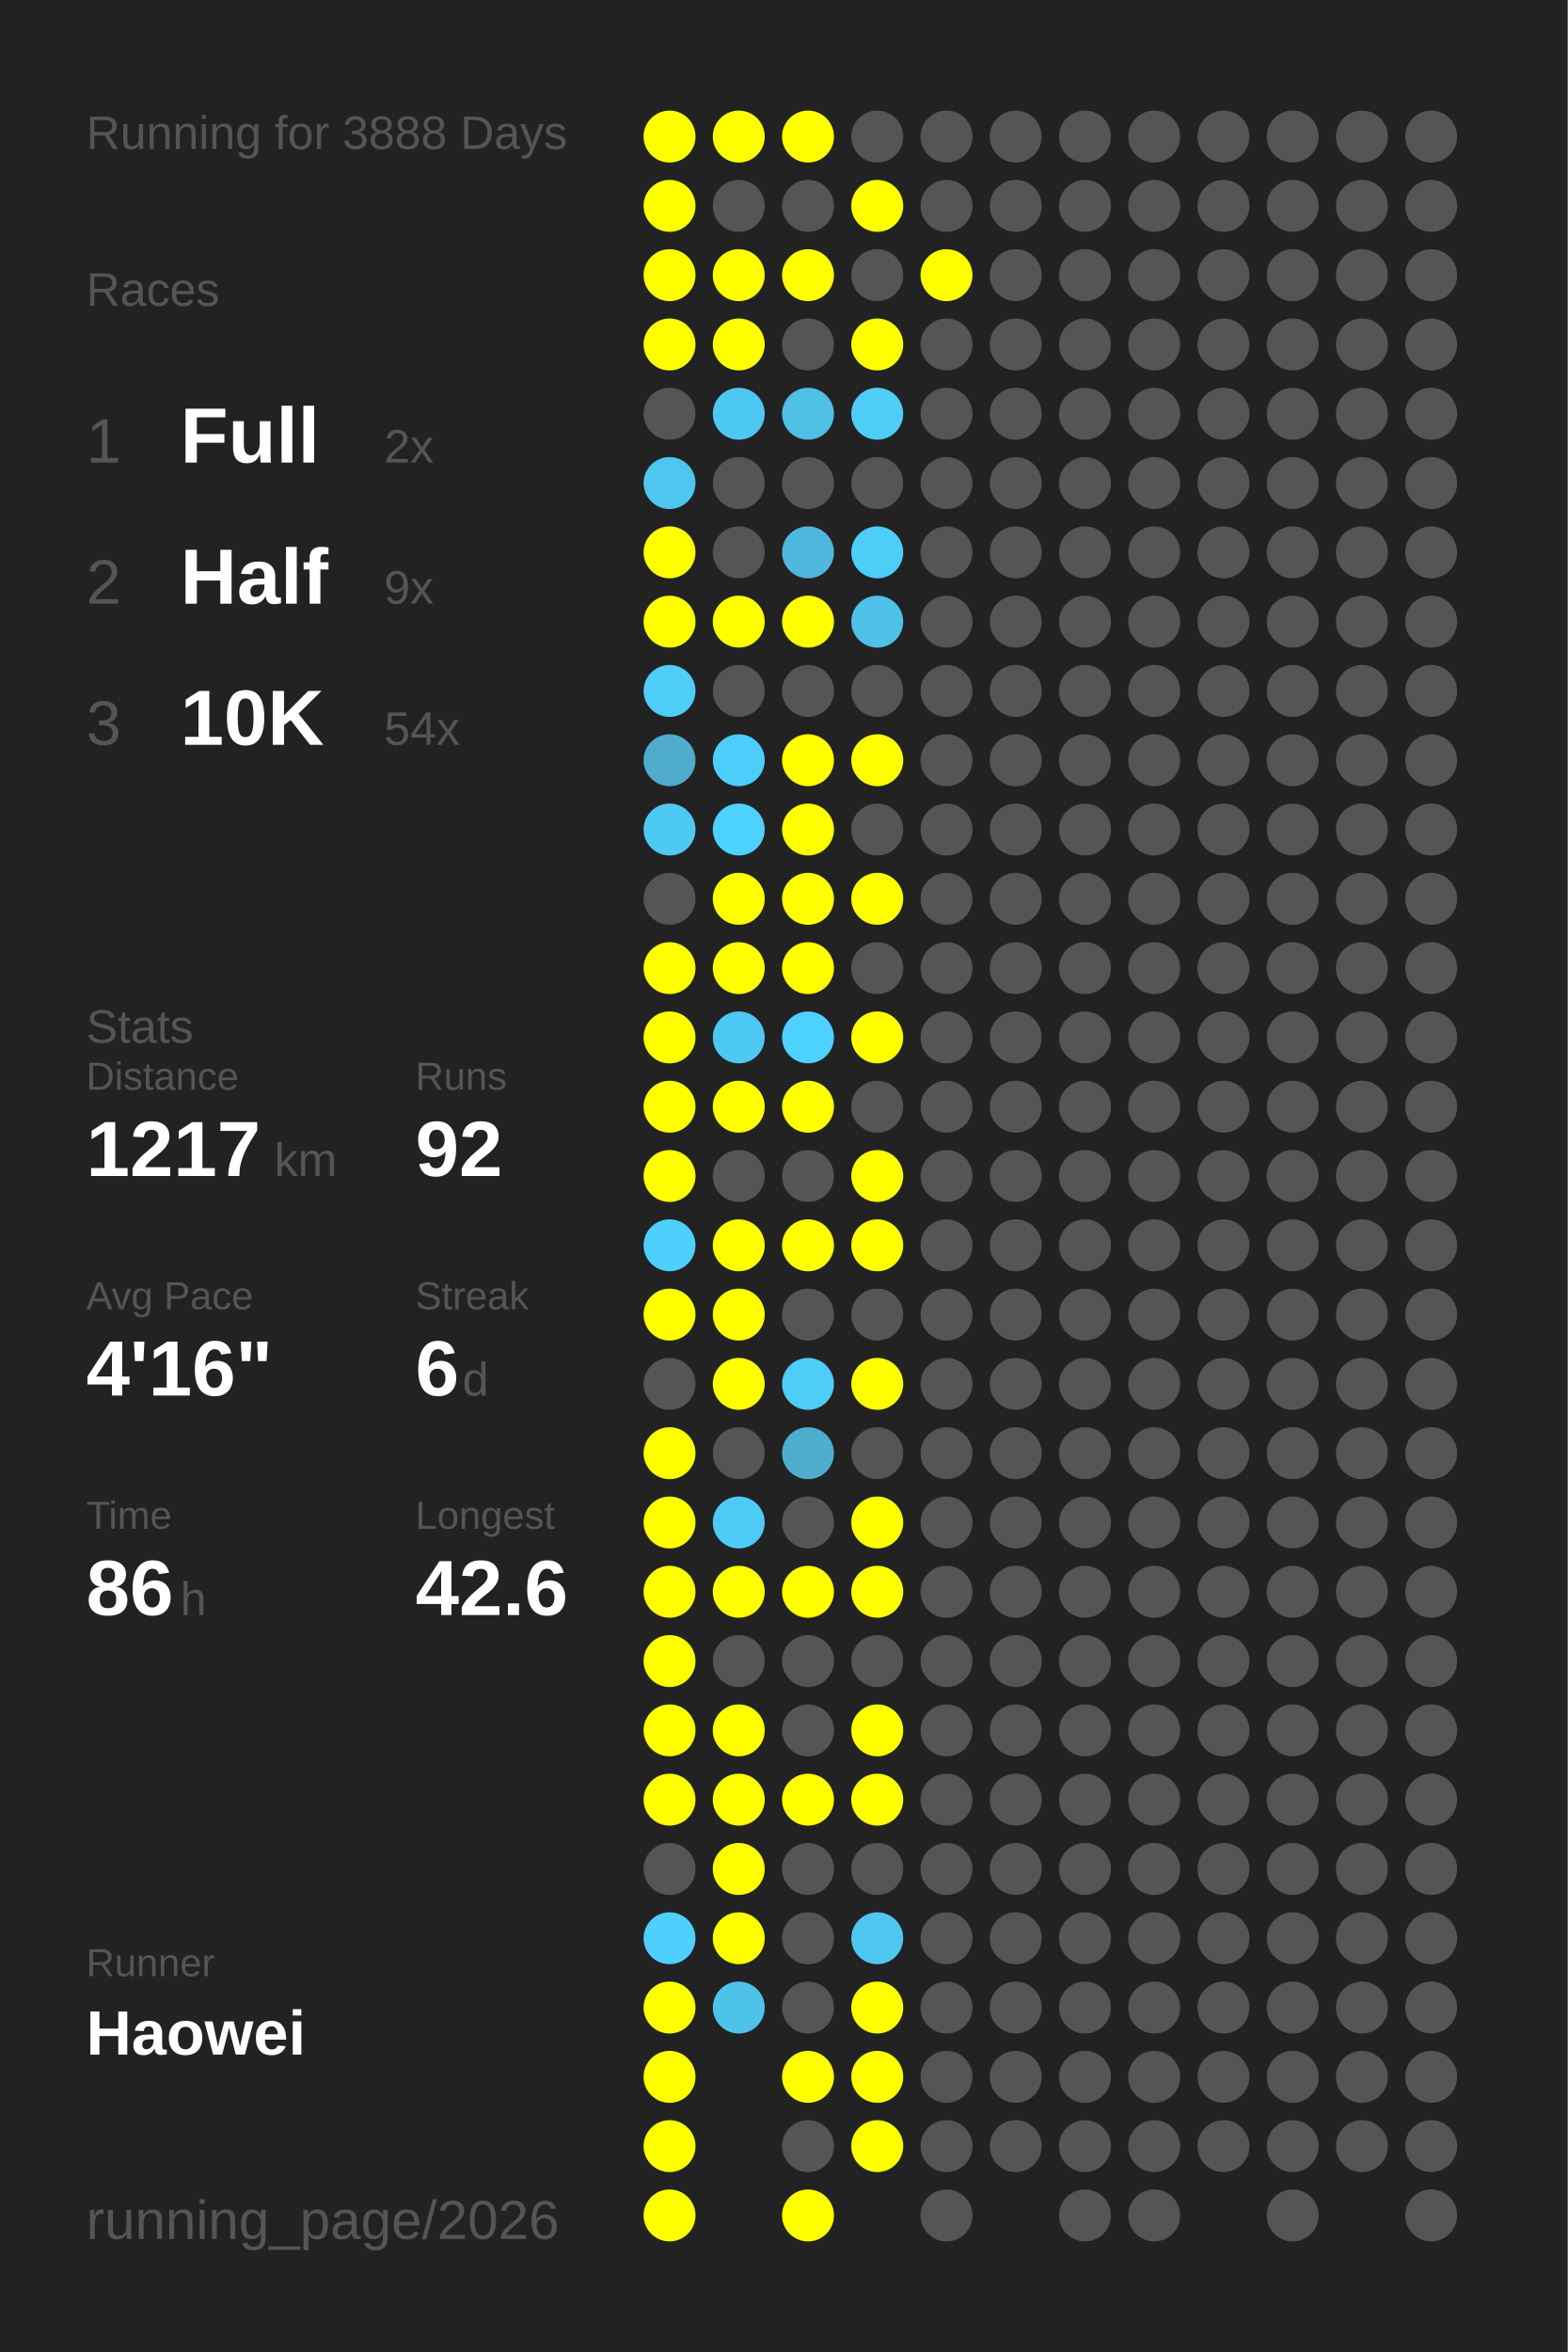
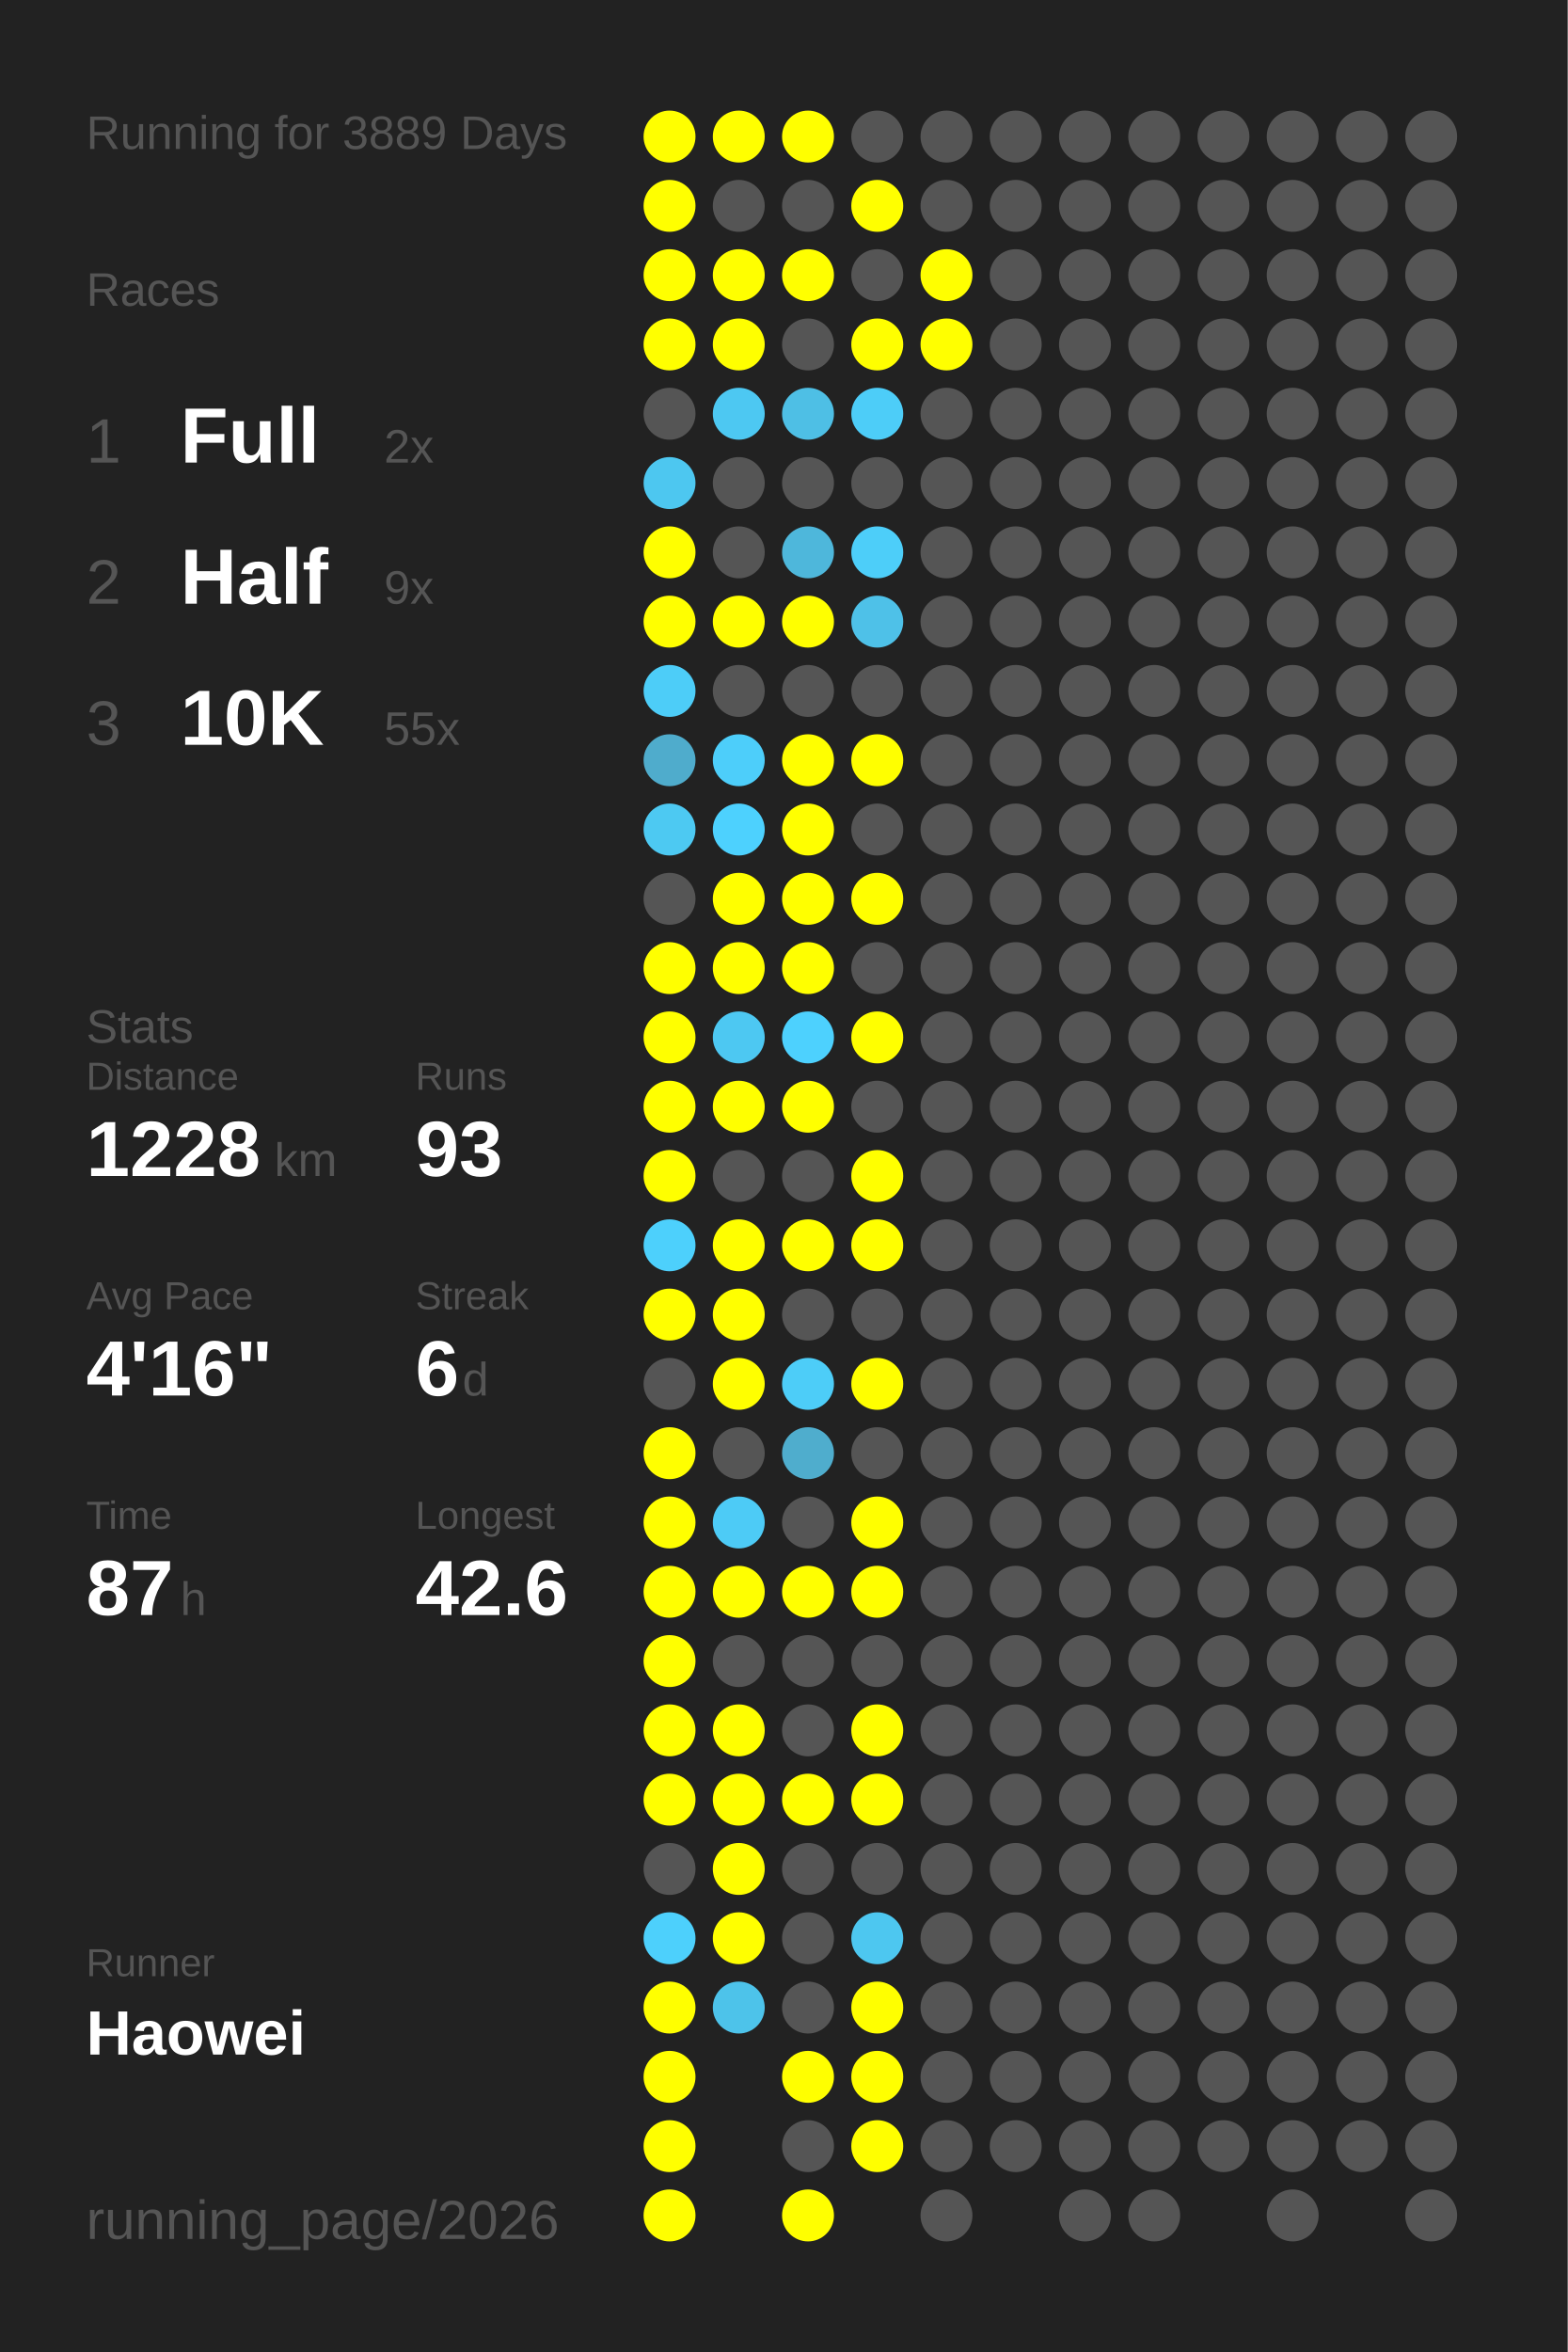
<svg xmlns="http://www.w3.org/2000/svg" baseProfile="full" height="300mm" version="1.1" viewBox="0,0,200,300" width="200mm">
  <defs />
  <rect fill="#222222" height="300" width="200" x="0" y="0" />
-   <text fill="#555555" style="font-size:6px; font-family:Arial;" x="11" y="19">Running for 3888 Days</text>
+   <text fill="#555555" style="font-size:6px; font-family:Arial;" x="11" y="19">Running for 3889 Days</text>
  <text fill="#555555" style="font-size:6px; font-family:Arial;" x="11" y="39">Races</text>
  <text fill="#555555" style="font-size:8px; font-family:Arial;" x="11" y="59">1</text>
  <text fill="#FFFFFF" style="font-size:10px; font-family:Arial; font-weight:bold;" x="23" y="59">Full</text>
  <text fill="#555555" style="font-size:6px; font-family:Arial;" x="49" y="59">2x</text>
  <text fill="#555555" style="font-size:8px; font-family:Arial;" x="11" y="77">2</text>
  <text fill="#FFFFFF" style="font-size:10px; font-family:Arial; font-weight:bold;" x="23" y="77">Half</text>
  <text fill="#555555" style="font-size:6px; font-family:Arial;" x="49" y="77">9x</text>
  <text fill="#555555" style="font-size:8px; font-family:Arial;" x="11" y="95">3</text>
  <text fill="#FFFFFF" style="font-size:10px; font-family:Arial; font-weight:bold;" x="23" y="95">10K</text>
-   <text fill="#555555" style="font-size:6px; font-family:Arial;" x="49" y="95">54x</text>
+   <text fill="#555555" style="font-size:6px; font-family:Arial;" x="49" y="95">55x</text>
  <text fill="#555555" style="font-size:6px; font-family:Arial;" x="11" y="133">Stats</text>
  <text fill="#555555" style="font-size:5px; font-family:Arial;" x="11" y="139">Distance</text>
-   <text fill="#FFFFFF" style="font-size:10px; font-family:Arial; font-weight:bold;" x="11" y="150">1217</text>
+   <text fill="#FFFFFF" style="font-size:10px; font-family:Arial; font-weight:bold;" x="11" y="150">1228</text>
  <text fill="#555555" style="font-size:6px; font-family:Arial;" x="35" y="150">km</text>
  <text fill="#555555" style="font-size:5px; font-family:Arial;" x="53" y="139">Runs</text>
-   <text fill="#FFFFFF" style="font-size:10px; font-family:Arial; font-weight:bold;" x="53" y="150">92</text>
+   <text fill="#FFFFFF" style="font-size:10px; font-family:Arial; font-weight:bold;" x="53" y="150">93</text>
  <text fill="#555555" style="font-size:5px; font-family:Arial;" x="11" y="167">Avg Pace</text>
  <text fill="#FFFFFF" style="font-size:10px; font-family:Arial; font-weight:bold;" x="11" y="178">4'16"</text>
  <text fill="#555555" style="font-size:5px; font-family:Arial;" x="53" y="167">Streak</text>
  <text fill="#FFFFFF" style="font-size:10px; font-family:Arial; font-weight:bold;" x="53" y="178">6</text>
  <text fill="#555555" style="font-size:6px; font-family:Arial;" x="59" y="178">d</text>
  <text fill="#555555" style="font-size:5px; font-family:Arial;" x="11" y="195">Time</text>
-   <text fill="#FFFFFF" style="font-size:10px; font-family:Arial; font-weight:bold;" x="11" y="206">86</text>
+   <text fill="#FFFFFF" style="font-size:10px; font-family:Arial; font-weight:bold;" x="11" y="206">87</text>
  <text fill="#555555" style="font-size:6px; font-family:Arial;" x="23" y="206">h</text>
  <text fill="#555555" style="font-size:5px; font-family:Arial;" x="53" y="195">Longest</text>
  <text fill="#FFFFFF" style="font-size:10px; font-family:Arial; font-weight:bold;" x="53" y="206">42.6</text>
  <text fill="#555555" style="font-size:5px; font-family:Arial;" x="11" y="252.065">Runner</text>
  <text fill="#FFFFFF" style="font-size:8px; font-family:Arial; font-weight:bold;" x="11" y="262.065">Haowei</text>
  <text fill="#555555" style="font-size:7px; font-family:Arial;" x="11" y="285.581">running_page/2026</text>
  <circle cx="85.417" cy="17.419" fill="#FFFF00" r="3.312" />
  <circle cx="85.417" cy="26.258" fill="#FFFF00" r="3.312" />
  <circle cx="85.417" cy="35.097" fill="#FFFF00" r="3.312" />
  <circle cx="85.417" cy="43.935" fill="#FFFF00" r="3.312" />
  <circle cx="85.417" cy="52.774" fill="#555555" r="3.312" />
  <circle cx="85.417" cy="61.613" fill="#4dc7f0" r="3.312" />
  <circle cx="85.417" cy="70.452" fill="#FFFF00" r="3.312" />
  <circle cx="85.417" cy="79.29" fill="#FFFF00" r="3.312" />
  <circle cx="85.417" cy="88.129" fill="#4dcdf8" r="3.312" />
  <circle cx="85.417" cy="96.968" fill="#4faccc" r="3.312" />
  <circle cx="85.417" cy="105.806" fill="#4dc9f2" r="3.312" />
  <circle cx="85.417" cy="114.645" fill="#555555" r="3.312" />
  <circle cx="85.417" cy="123.484" fill="#FFFF00" r="3.312" />
  <circle cx="85.417" cy="132.323" fill="#FFFF00" r="3.312" />
  <circle cx="85.417" cy="141.161" fill="#FFFF00" r="3.312" />
  <circle cx="85.417" cy="150" fill="#FFFF00" r="3.312" />
  <circle cx="85.417" cy="158.839" fill="#4dd0fc" r="3.312" />
  <circle cx="85.417" cy="167.677" fill="#FFFF00" r="3.312" />
  <circle cx="85.417" cy="176.516" fill="#555555" r="3.312" />
  <circle cx="85.417" cy="185.355" fill="#FFFF00" r="3.312" />
  <circle cx="85.417" cy="194.194" fill="#FFFF00" r="3.312" />
  <circle cx="85.417" cy="203.032" fill="#FFFF00" r="3.312" />
  <circle cx="85.417" cy="211.871" fill="#FFFF00" r="3.312" />
  <circle cx="85.417" cy="220.71" fill="#FFFF00" r="3.312" />
  <circle cx="85.417" cy="229.548" fill="#FFFF00" r="3.312" />
  <circle cx="85.417" cy="238.387" fill="#555555" r="3.312" />
  <circle cx="85.417" cy="247.226" fill="#4dd0fc" r="3.312" />
  <circle cx="85.417" cy="256.065" fill="#FFFF00" r="3.312" />
  <circle cx="85.417" cy="264.903" fill="#FFFF00" r="3.312" />
  <circle cx="85.417" cy="273.742" fill="#FFFF00" r="3.312" />
  <circle cx="85.417" cy="282.581" fill="#FFFF00" r="3.312" />
  <circle cx="94.25" cy="17.419" fill="#FFFF00" r="3.312" />
  <circle cx="94.25" cy="26.258" fill="#555555" r="3.312" />
  <circle cx="94.25" cy="35.097" fill="#FFFF00" r="3.312" />
  <circle cx="94.25" cy="43.935" fill="#FFFF00" r="3.312" />
  <circle cx="94.25" cy="52.774" fill="#4dc8f2" r="3.312" />
  <circle cx="94.25" cy="61.613" fill="#555555" r="3.312" />
  <circle cx="94.25" cy="70.452" fill="#555555" r="3.312" />
  <circle cx="94.25" cy="79.29" fill="#FFFF00" r="3.312" />
  <circle cx="94.25" cy="88.129" fill="#555555" r="3.312" />
  <circle cx="94.25" cy="96.968" fill="#4dcefa" r="3.312" />
  <circle cx="94.25" cy="105.806" fill="#4dd1fe" r="3.312" />
  <circle cx="94.25" cy="114.645" fill="#FFFF00" r="3.312" />
  <circle cx="94.25" cy="123.484" fill="#FFFF00" r="3.312" />
  <circle cx="94.25" cy="132.323" fill="#4dc8f2" r="3.312" />
  <circle cx="94.25" cy="141.161" fill="#FFFF00" r="3.312" />
  <circle cx="94.25" cy="150" fill="#555555" r="3.312" />
  <circle cx="94.25" cy="158.839" fill="#FFFF00" r="3.312" />
  <circle cx="94.25" cy="167.677" fill="#FFFF00" r="3.312" />
  <circle cx="94.25" cy="176.516" fill="#FFFF00" r="3.312" />
  <circle cx="94.25" cy="185.355" fill="#555555" r="3.312" />
  <circle cx="94.25" cy="194.194" fill="#4dcbf6" r="3.312" />
  <circle cx="94.25" cy="203.032" fill="#FFFF00" r="3.312" />
  <circle cx="94.25" cy="211.871" fill="#555555" r="3.312" />
  <circle cx="94.25" cy="220.71" fill="#FFFF00" r="3.312" />
  <circle cx="94.25" cy="229.548" fill="#FFFF00" r="3.312" />
  <circle cx="94.25" cy="238.387" fill="#FFFF00" r="3.312" />
  <circle cx="94.25" cy="247.226" fill="#FFFF00" r="3.312" />
  <circle cx="94.25" cy="256.065" fill="#4dc3ea" r="3.312" />
  <circle cx="103.083" cy="17.419" fill="#FFFF00" r="3.312" />
  <circle cx="103.083" cy="26.258" fill="#555555" r="3.312" />
  <circle cx="103.083" cy="35.097" fill="#FFFF00" r="3.312" />
  <circle cx="103.083" cy="43.935" fill="#555555" r="3.312" />
  <circle cx="103.083" cy="52.774" fill="#4ebfe5" r="3.312" />
  <circle cx="103.083" cy="61.613" fill="#555555" r="3.312" />
  <circle cx="103.083" cy="70.452" fill="#4eb7db" r="3.312" />
  <circle cx="103.083" cy="79.29" fill="#FFFF00" r="3.312" />
  <circle cx="103.083" cy="88.129" fill="#555555" r="3.312" />
  <circle cx="103.083" cy="96.968" fill="#FFFF00" r="3.312" />
  <circle cx="103.083" cy="105.806" fill="#FFFF00" r="3.312" />
  <circle cx="103.083" cy="114.645" fill="#FFFF00" r="3.312" />
  <circle cx="103.083" cy="123.484" fill="#FFFF00" r="3.312" />
  <circle cx="103.083" cy="132.323" fill="#4dd1fe" r="3.312" />
  <circle cx="103.083" cy="141.161" fill="#FFFF00" r="3.312" />
  <circle cx="103.083" cy="150" fill="#555555" r="3.312" />
  <circle cx="103.083" cy="158.839" fill="#FFFF00" r="3.312" />
  <circle cx="103.083" cy="167.677" fill="#555555" r="3.312" />
  <circle cx="103.083" cy="176.516" fill="#4dcdf8" r="3.312" />
  <circle cx="103.083" cy="185.355" fill="#4fadcd" r="3.312" />
  <circle cx="103.083" cy="194.194" fill="#555555" r="3.312" />
  <circle cx="103.083" cy="203.032" fill="#FFFF00" r="3.312" />
  <circle cx="103.083" cy="211.871" fill="#555555" r="3.312" />
  <circle cx="103.083" cy="220.71" fill="#555555" r="3.312" />
  <circle cx="103.083" cy="229.548" fill="#FFFF00" r="3.312" />
  <circle cx="103.083" cy="238.387" fill="#555555" r="3.312" />
  <circle cx="103.083" cy="247.226" fill="#555555" r="3.312" />
  <circle cx="103.083" cy="256.065" fill="#555555" r="3.312" />
  <circle cx="103.083" cy="264.903" fill="#FFFF00" r="3.312" />
  <circle cx="103.083" cy="273.742" fill="#555555" r="3.312" />
  <circle cx="103.083" cy="282.581" fill="#FFFF00" r="3.312" />
  <circle cx="111.917" cy="17.419" fill="#555555" r="3.312" />
  <circle cx="111.917" cy="26.258" fill="#FFFF00" r="3.312" />
  <circle cx="111.917" cy="35.097" fill="#555555" r="3.312" />
  <circle cx="111.917" cy="43.935" fill="#FFFF00" r="3.312" />
  <circle cx="111.917" cy="52.774" fill="#4dcdf8" r="3.312" />
  <circle cx="111.917" cy="61.613" fill="#555555" r="3.312" />
  <circle cx="111.917" cy="70.452" fill="#4dcef9" r="3.312" />
  <circle cx="111.917" cy="79.29" fill="#4ec1e8" r="3.312" />
  <circle cx="111.917" cy="88.129" fill="#555555" r="3.312" />
  <circle cx="111.917" cy="96.968" fill="#FFFF00" r="3.312" />
  <circle cx="111.917" cy="105.806" fill="#555555" r="3.312" />
  <circle cx="111.917" cy="114.645" fill="#FFFF00" r="3.312" />
  <circle cx="111.917" cy="123.484" fill="#555555" r="3.312" />
  <circle cx="111.917" cy="132.323" fill="#FFFF00" r="3.312" />
  <circle cx="111.917" cy="141.161" fill="#555555" r="3.312" />
  <circle cx="111.917" cy="150" fill="#FFFF00" r="3.312" />
  <circle cx="111.917" cy="158.839" fill="#FFFF00" r="3.312" />
  <circle cx="111.917" cy="167.677" fill="#555555" r="3.312" />
  <circle cx="111.917" cy="176.516" fill="#FFFF00" r="3.312" />
  <circle cx="111.917" cy="185.355" fill="#555555" r="3.312" />
  <circle cx="111.917" cy="194.194" fill="#FFFF00" r="3.312" />
  <circle cx="111.917" cy="203.032" fill="#FFFF00" r="3.312" />
  <circle cx="111.917" cy="211.871" fill="#555555" r="3.312" />
  <circle cx="111.917" cy="220.71" fill="#FFFF00" r="3.312" />
  <circle cx="111.917" cy="229.548" fill="#FFFF00" r="3.312" />
  <circle cx="111.917" cy="238.387" fill="#555555" r="3.312" />
  <circle cx="111.917" cy="247.226" fill="#4dc7f0" r="3.312" />
  <circle cx="111.917" cy="256.065" fill="#FFFF00" r="3.312" />
  <circle cx="111.917" cy="264.903" fill="#FFFF00" r="3.312" />
  <circle cx="111.917" cy="273.742" fill="#FFFF00" r="3.312" />
  <circle cx="120.75" cy="17.419" fill="#555555" r="3.312" />
  <circle cx="120.75" cy="26.258" fill="#555555" r="3.312" />
  <circle cx="120.75" cy="35.097" fill="#FFFF00" r="3.312" />
-   <circle cx="120.75" cy="43.935" fill="#555555" r="3.312" />
+   <circle cx="120.75" cy="43.935" fill="#FFFF00" r="3.312" />
  <circle cx="120.75" cy="52.774" fill="#555555" r="3.312" />
  <circle cx="120.75" cy="61.613" fill="#555555" r="3.312" />
  <circle cx="120.75" cy="70.452" fill="#555555" r="3.312" />
  <circle cx="120.75" cy="79.29" fill="#555555" r="3.312" />
  <circle cx="120.75" cy="88.129" fill="#555555" r="3.312" />
  <circle cx="120.75" cy="96.968" fill="#555555" r="3.312" />
  <circle cx="120.75" cy="105.806" fill="#555555" r="3.312" />
  <circle cx="120.75" cy="114.645" fill="#555555" r="3.312" />
  <circle cx="120.75" cy="123.484" fill="#555555" r="3.312" />
  <circle cx="120.75" cy="132.323" fill="#555555" r="3.312" />
  <circle cx="120.75" cy="141.161" fill="#555555" r="3.312" />
  <circle cx="120.75" cy="150" fill="#555555" r="3.312" />
  <circle cx="120.75" cy="158.839" fill="#555555" r="3.312" />
  <circle cx="120.75" cy="167.677" fill="#555555" r="3.312" />
  <circle cx="120.75" cy="176.516" fill="#555555" r="3.312" />
  <circle cx="120.75" cy="185.355" fill="#555555" r="3.312" />
  <circle cx="120.75" cy="194.194" fill="#555555" r="3.312" />
  <circle cx="120.75" cy="203.032" fill="#555555" r="3.312" />
  <circle cx="120.75" cy="211.871" fill="#555555" r="3.312" />
  <circle cx="120.75" cy="220.71" fill="#555555" r="3.312" />
  <circle cx="120.75" cy="229.548" fill="#555555" r="3.312" />
  <circle cx="120.75" cy="238.387" fill="#555555" r="3.312" />
  <circle cx="120.75" cy="247.226" fill="#555555" r="3.312" />
  <circle cx="120.75" cy="256.065" fill="#555555" r="3.312" />
  <circle cx="120.75" cy="264.903" fill="#555555" r="3.312" />
  <circle cx="120.75" cy="273.742" fill="#555555" r="3.312" />
  <circle cx="120.75" cy="282.581" fill="#555555" r="3.312" />
  <circle cx="129.583" cy="17.419" fill="#555555" r="3.312" />
  <circle cx="129.583" cy="26.258" fill="#555555" r="3.312" />
  <circle cx="129.583" cy="35.097" fill="#555555" r="3.312" />
  <circle cx="129.583" cy="43.935" fill="#555555" r="3.312" />
  <circle cx="129.583" cy="52.774" fill="#555555" r="3.312" />
  <circle cx="129.583" cy="61.613" fill="#555555" r="3.312" />
  <circle cx="129.583" cy="70.452" fill="#555555" r="3.312" />
  <circle cx="129.583" cy="79.29" fill="#555555" r="3.312" />
  <circle cx="129.583" cy="88.129" fill="#555555" r="3.312" />
  <circle cx="129.583" cy="96.968" fill="#555555" r="3.312" />
  <circle cx="129.583" cy="105.806" fill="#555555" r="3.312" />
  <circle cx="129.583" cy="114.645" fill="#555555" r="3.312" />
  <circle cx="129.583" cy="123.484" fill="#555555" r="3.312" />
  <circle cx="129.583" cy="132.323" fill="#555555" r="3.312" />
  <circle cx="129.583" cy="141.161" fill="#555555" r="3.312" />
  <circle cx="129.583" cy="150" fill="#555555" r="3.312" />
  <circle cx="129.583" cy="158.839" fill="#555555" r="3.312" />
  <circle cx="129.583" cy="167.677" fill="#555555" r="3.312" />
  <circle cx="129.583" cy="176.516" fill="#555555" r="3.312" />
  <circle cx="129.583" cy="185.355" fill="#555555" r="3.312" />
  <circle cx="129.583" cy="194.194" fill="#555555" r="3.312" />
  <circle cx="129.583" cy="203.032" fill="#555555" r="3.312" />
  <circle cx="129.583" cy="211.871" fill="#555555" r="3.312" />
  <circle cx="129.583" cy="220.71" fill="#555555" r="3.312" />
  <circle cx="129.583" cy="229.548" fill="#555555" r="3.312" />
  <circle cx="129.583" cy="238.387" fill="#555555" r="3.312" />
  <circle cx="129.583" cy="247.226" fill="#555555" r="3.312" />
  <circle cx="129.583" cy="256.065" fill="#555555" r="3.312" />
  <circle cx="129.583" cy="264.903" fill="#555555" r="3.312" />
  <circle cx="129.583" cy="273.742" fill="#555555" r="3.312" />
  <circle cx="138.417" cy="17.419" fill="#555555" r="3.312" />
  <circle cx="138.417" cy="26.258" fill="#555555" r="3.312" />
  <circle cx="138.417" cy="35.097" fill="#555555" r="3.312" />
  <circle cx="138.417" cy="43.935" fill="#555555" r="3.312" />
  <circle cx="138.417" cy="52.774" fill="#555555" r="3.312" />
  <circle cx="138.417" cy="61.613" fill="#555555" r="3.312" />
  <circle cx="138.417" cy="70.452" fill="#555555" r="3.312" />
  <circle cx="138.417" cy="79.29" fill="#555555" r="3.312" />
  <circle cx="138.417" cy="88.129" fill="#555555" r="3.312" />
  <circle cx="138.417" cy="96.968" fill="#555555" r="3.312" />
  <circle cx="138.417" cy="105.806" fill="#555555" r="3.312" />
  <circle cx="138.417" cy="114.645" fill="#555555" r="3.312" />
  <circle cx="138.417" cy="123.484" fill="#555555" r="3.312" />
  <circle cx="138.417" cy="132.323" fill="#555555" r="3.312" />
  <circle cx="138.417" cy="141.161" fill="#555555" r="3.312" />
  <circle cx="138.417" cy="150" fill="#555555" r="3.312" />
  <circle cx="138.417" cy="158.839" fill="#555555" r="3.312" />
  <circle cx="138.417" cy="167.677" fill="#555555" r="3.312" />
  <circle cx="138.417" cy="176.516" fill="#555555" r="3.312" />
  <circle cx="138.417" cy="185.355" fill="#555555" r="3.312" />
  <circle cx="138.417" cy="194.194" fill="#555555" r="3.312" />
  <circle cx="138.417" cy="203.032" fill="#555555" r="3.312" />
  <circle cx="138.417" cy="211.871" fill="#555555" r="3.312" />
  <circle cx="138.417" cy="220.71" fill="#555555" r="3.312" />
  <circle cx="138.417" cy="229.548" fill="#555555" r="3.312" />
  <circle cx="138.417" cy="238.387" fill="#555555" r="3.312" />
  <circle cx="138.417" cy="247.226" fill="#555555" r="3.312" />
  <circle cx="138.417" cy="256.065" fill="#555555" r="3.312" />
  <circle cx="138.417" cy="264.903" fill="#555555" r="3.312" />
  <circle cx="138.417" cy="273.742" fill="#555555" r="3.312" />
  <circle cx="138.417" cy="282.581" fill="#555555" r="3.312" />
  <circle cx="147.25" cy="17.419" fill="#555555" r="3.312" />
  <circle cx="147.25" cy="26.258" fill="#555555" r="3.312" />
  <circle cx="147.25" cy="35.097" fill="#555555" r="3.312" />
  <circle cx="147.25" cy="43.935" fill="#555555" r="3.312" />
  <circle cx="147.25" cy="52.774" fill="#555555" r="3.312" />
  <circle cx="147.25" cy="61.613" fill="#555555" r="3.312" />
  <circle cx="147.25" cy="70.452" fill="#555555" r="3.312" />
  <circle cx="147.25" cy="79.29" fill="#555555" r="3.312" />
  <circle cx="147.25" cy="88.129" fill="#555555" r="3.312" />
  <circle cx="147.25" cy="96.968" fill="#555555" r="3.312" />
  <circle cx="147.25" cy="105.806" fill="#555555" r="3.312" />
  <circle cx="147.25" cy="114.645" fill="#555555" r="3.312" />
  <circle cx="147.25" cy="123.484" fill="#555555" r="3.312" />
  <circle cx="147.25" cy="132.323" fill="#555555" r="3.312" />
  <circle cx="147.25" cy="141.161" fill="#555555" r="3.312" />
  <circle cx="147.25" cy="150" fill="#555555" r="3.312" />
  <circle cx="147.25" cy="158.839" fill="#555555" r="3.312" />
  <circle cx="147.25" cy="167.677" fill="#555555" r="3.312" />
  <circle cx="147.25" cy="176.516" fill="#555555" r="3.312" />
  <circle cx="147.25" cy="185.355" fill="#555555" r="3.312" />
  <circle cx="147.25" cy="194.194" fill="#555555" r="3.312" />
  <circle cx="147.25" cy="203.032" fill="#555555" r="3.312" />
  <circle cx="147.25" cy="211.871" fill="#555555" r="3.312" />
  <circle cx="147.25" cy="220.71" fill="#555555" r="3.312" />
  <circle cx="147.25" cy="229.548" fill="#555555" r="3.312" />
  <circle cx="147.25" cy="238.387" fill="#555555" r="3.312" />
  <circle cx="147.25" cy="247.226" fill="#555555" r="3.312" />
  <circle cx="147.25" cy="256.065" fill="#555555" r="3.312" />
  <circle cx="147.25" cy="264.903" fill="#555555" r="3.312" />
  <circle cx="147.25" cy="273.742" fill="#555555" r="3.312" />
  <circle cx="147.25" cy="282.581" fill="#555555" r="3.312" />
  <circle cx="156.083" cy="17.419" fill="#555555" r="3.312" />
  <circle cx="156.083" cy="26.258" fill="#555555" r="3.312" />
  <circle cx="156.083" cy="35.097" fill="#555555" r="3.312" />
  <circle cx="156.083" cy="43.935" fill="#555555" r="3.312" />
  <circle cx="156.083" cy="52.774" fill="#555555" r="3.312" />
  <circle cx="156.083" cy="61.613" fill="#555555" r="3.312" />
  <circle cx="156.083" cy="70.452" fill="#555555" r="3.312" />
  <circle cx="156.083" cy="79.29" fill="#555555" r="3.312" />
  <circle cx="156.083" cy="88.129" fill="#555555" r="3.312" />
  <circle cx="156.083" cy="96.968" fill="#555555" r="3.312" />
  <circle cx="156.083" cy="105.806" fill="#555555" r="3.312" />
  <circle cx="156.083" cy="114.645" fill="#555555" r="3.312" />
  <circle cx="156.083" cy="123.484" fill="#555555" r="3.312" />
  <circle cx="156.083" cy="132.323" fill="#555555" r="3.312" />
  <circle cx="156.083" cy="141.161" fill="#555555" r="3.312" />
  <circle cx="156.083" cy="150" fill="#555555" r="3.312" />
  <circle cx="156.083" cy="158.839" fill="#555555" r="3.312" />
  <circle cx="156.083" cy="167.677" fill="#555555" r="3.312" />
  <circle cx="156.083" cy="176.516" fill="#555555" r="3.312" />
  <circle cx="156.083" cy="185.355" fill="#555555" r="3.312" />
  <circle cx="156.083" cy="194.194" fill="#555555" r="3.312" />
  <circle cx="156.083" cy="203.032" fill="#555555" r="3.312" />
  <circle cx="156.083" cy="211.871" fill="#555555" r="3.312" />
  <circle cx="156.083" cy="220.71" fill="#555555" r="3.312" />
  <circle cx="156.083" cy="229.548" fill="#555555" r="3.312" />
  <circle cx="156.083" cy="238.387" fill="#555555" r="3.312" />
  <circle cx="156.083" cy="247.226" fill="#555555" r="3.312" />
  <circle cx="156.083" cy="256.065" fill="#555555" r="3.312" />
  <circle cx="156.083" cy="264.903" fill="#555555" r="3.312" />
  <circle cx="156.083" cy="273.742" fill="#555555" r="3.312" />
  <circle cx="164.917" cy="17.419" fill="#555555" r="3.312" />
  <circle cx="164.917" cy="26.258" fill="#555555" r="3.312" />
  <circle cx="164.917" cy="35.097" fill="#555555" r="3.312" />
  <circle cx="164.917" cy="43.935" fill="#555555" r="3.312" />
  <circle cx="164.917" cy="52.774" fill="#555555" r="3.312" />
  <circle cx="164.917" cy="61.613" fill="#555555" r="3.312" />
  <circle cx="164.917" cy="70.452" fill="#555555" r="3.312" />
  <circle cx="164.917" cy="79.29" fill="#555555" r="3.312" />
  <circle cx="164.917" cy="88.129" fill="#555555" r="3.312" />
  <circle cx="164.917" cy="96.968" fill="#555555" r="3.312" />
  <circle cx="164.917" cy="105.806" fill="#555555" r="3.312" />
  <circle cx="164.917" cy="114.645" fill="#555555" r="3.312" />
  <circle cx="164.917" cy="123.484" fill="#555555" r="3.312" />
  <circle cx="164.917" cy="132.323" fill="#555555" r="3.312" />
  <circle cx="164.917" cy="141.161" fill="#555555" r="3.312" />
  <circle cx="164.917" cy="150" fill="#555555" r="3.312" />
  <circle cx="164.917" cy="158.839" fill="#555555" r="3.312" />
  <circle cx="164.917" cy="167.677" fill="#555555" r="3.312" />
  <circle cx="164.917" cy="176.516" fill="#555555" r="3.312" />
  <circle cx="164.917" cy="185.355" fill="#555555" r="3.312" />
  <circle cx="164.917" cy="194.194" fill="#555555" r="3.312" />
  <circle cx="164.917" cy="203.032" fill="#555555" r="3.312" />
  <circle cx="164.917" cy="211.871" fill="#555555" r="3.312" />
  <circle cx="164.917" cy="220.71" fill="#555555" r="3.312" />
  <circle cx="164.917" cy="229.548" fill="#555555" r="3.312" />
  <circle cx="164.917" cy="238.387" fill="#555555" r="3.312" />
  <circle cx="164.917" cy="247.226" fill="#555555" r="3.312" />
  <circle cx="164.917" cy="256.065" fill="#555555" r="3.312" />
  <circle cx="164.917" cy="264.903" fill="#555555" r="3.312" />
  <circle cx="164.917" cy="273.742" fill="#555555" r="3.312" />
  <circle cx="164.917" cy="282.581" fill="#555555" r="3.312" />
  <circle cx="173.75" cy="17.419" fill="#555555" r="3.312" />
  <circle cx="173.75" cy="26.258" fill="#555555" r="3.312" />
  <circle cx="173.75" cy="35.097" fill="#555555" r="3.312" />
  <circle cx="173.75" cy="43.935" fill="#555555" r="3.312" />
  <circle cx="173.75" cy="52.774" fill="#555555" r="3.312" />
  <circle cx="173.75" cy="61.613" fill="#555555" r="3.312" />
  <circle cx="173.75" cy="70.452" fill="#555555" r="3.312" />
  <circle cx="173.75" cy="79.29" fill="#555555" r="3.312" />
  <circle cx="173.75" cy="88.129" fill="#555555" r="3.312" />
  <circle cx="173.75" cy="96.968" fill="#555555" r="3.312" />
  <circle cx="173.75" cy="105.806" fill="#555555" r="3.312" />
  <circle cx="173.75" cy="114.645" fill="#555555" r="3.312" />
  <circle cx="173.75" cy="123.484" fill="#555555" r="3.312" />
  <circle cx="173.75" cy="132.323" fill="#555555" r="3.312" />
  <circle cx="173.75" cy="141.161" fill="#555555" r="3.312" />
  <circle cx="173.75" cy="150" fill="#555555" r="3.312" />
  <circle cx="173.75" cy="158.839" fill="#555555" r="3.312" />
  <circle cx="173.75" cy="167.677" fill="#555555" r="3.312" />
  <circle cx="173.75" cy="176.516" fill="#555555" r="3.312" />
  <circle cx="173.75" cy="185.355" fill="#555555" r="3.312" />
  <circle cx="173.75" cy="194.194" fill="#555555" r="3.312" />
  <circle cx="173.75" cy="203.032" fill="#555555" r="3.312" />
  <circle cx="173.75" cy="211.871" fill="#555555" r="3.312" />
  <circle cx="173.75" cy="220.71" fill="#555555" r="3.312" />
  <circle cx="173.75" cy="229.548" fill="#555555" r="3.312" />
  <circle cx="173.75" cy="238.387" fill="#555555" r="3.312" />
  <circle cx="173.75" cy="247.226" fill="#555555" r="3.312" />
  <circle cx="173.75" cy="256.065" fill="#555555" r="3.312" />
  <circle cx="173.75" cy="264.903" fill="#555555" r="3.312" />
  <circle cx="173.75" cy="273.742" fill="#555555" r="3.312" />
  <circle cx="182.583" cy="17.419" fill="#555555" r="3.312" />
  <circle cx="182.583" cy="26.258" fill="#555555" r="3.312" />
  <circle cx="182.583" cy="35.097" fill="#555555" r="3.312" />
  <circle cx="182.583" cy="43.935" fill="#555555" r="3.312" />
  <circle cx="182.583" cy="52.774" fill="#555555" r="3.312" />
  <circle cx="182.583" cy="61.613" fill="#555555" r="3.312" />
  <circle cx="182.583" cy="70.452" fill="#555555" r="3.312" />
  <circle cx="182.583" cy="79.29" fill="#555555" r="3.312" />
  <circle cx="182.583" cy="88.129" fill="#555555" r="3.312" />
  <circle cx="182.583" cy="96.968" fill="#555555" r="3.312" />
  <circle cx="182.583" cy="105.806" fill="#555555" r="3.312" />
  <circle cx="182.583" cy="114.645" fill="#555555" r="3.312" />
  <circle cx="182.583" cy="123.484" fill="#555555" r="3.312" />
  <circle cx="182.583" cy="132.323" fill="#555555" r="3.312" />
  <circle cx="182.583" cy="141.161" fill="#555555" r="3.312" />
  <circle cx="182.583" cy="150" fill="#555555" r="3.312" />
  <circle cx="182.583" cy="158.839" fill="#555555" r="3.312" />
  <circle cx="182.583" cy="167.677" fill="#555555" r="3.312" />
  <circle cx="182.583" cy="176.516" fill="#555555" r="3.312" />
  <circle cx="182.583" cy="185.355" fill="#555555" r="3.312" />
  <circle cx="182.583" cy="194.194" fill="#555555" r="3.312" />
  <circle cx="182.583" cy="203.032" fill="#555555" r="3.312" />
  <circle cx="182.583" cy="211.871" fill="#555555" r="3.312" />
  <circle cx="182.583" cy="220.71" fill="#555555" r="3.312" />
  <circle cx="182.583" cy="229.548" fill="#555555" r="3.312" />
  <circle cx="182.583" cy="238.387" fill="#555555" r="3.312" />
  <circle cx="182.583" cy="247.226" fill="#555555" r="3.312" />
  <circle cx="182.583" cy="256.065" fill="#555555" r="3.312" />
  <circle cx="182.583" cy="264.903" fill="#555555" r="3.312" />
  <circle cx="182.583" cy="273.742" fill="#555555" r="3.312" />
  <circle cx="182.583" cy="282.581" fill="#555555" r="3.312" />
</svg>
